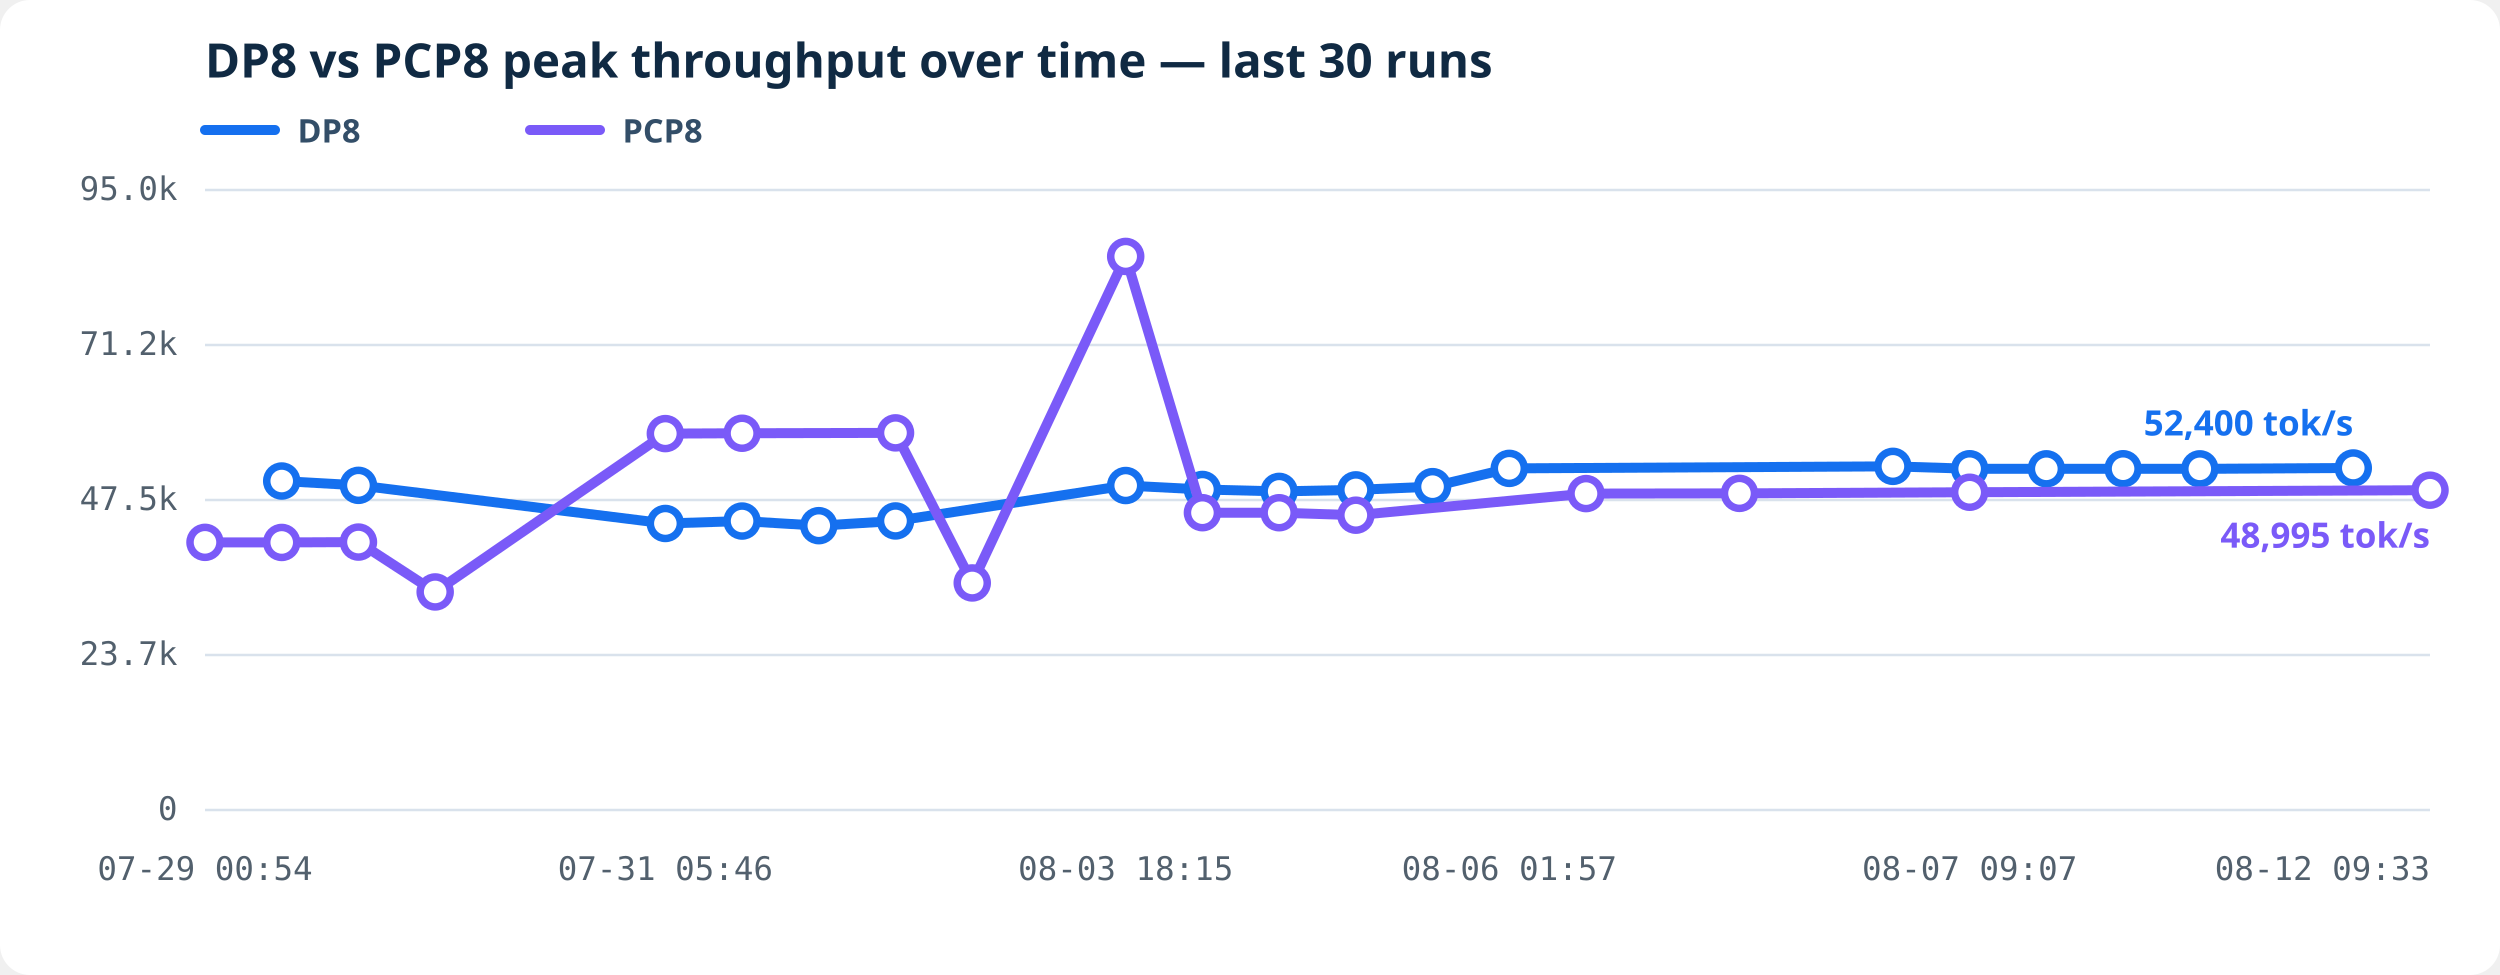
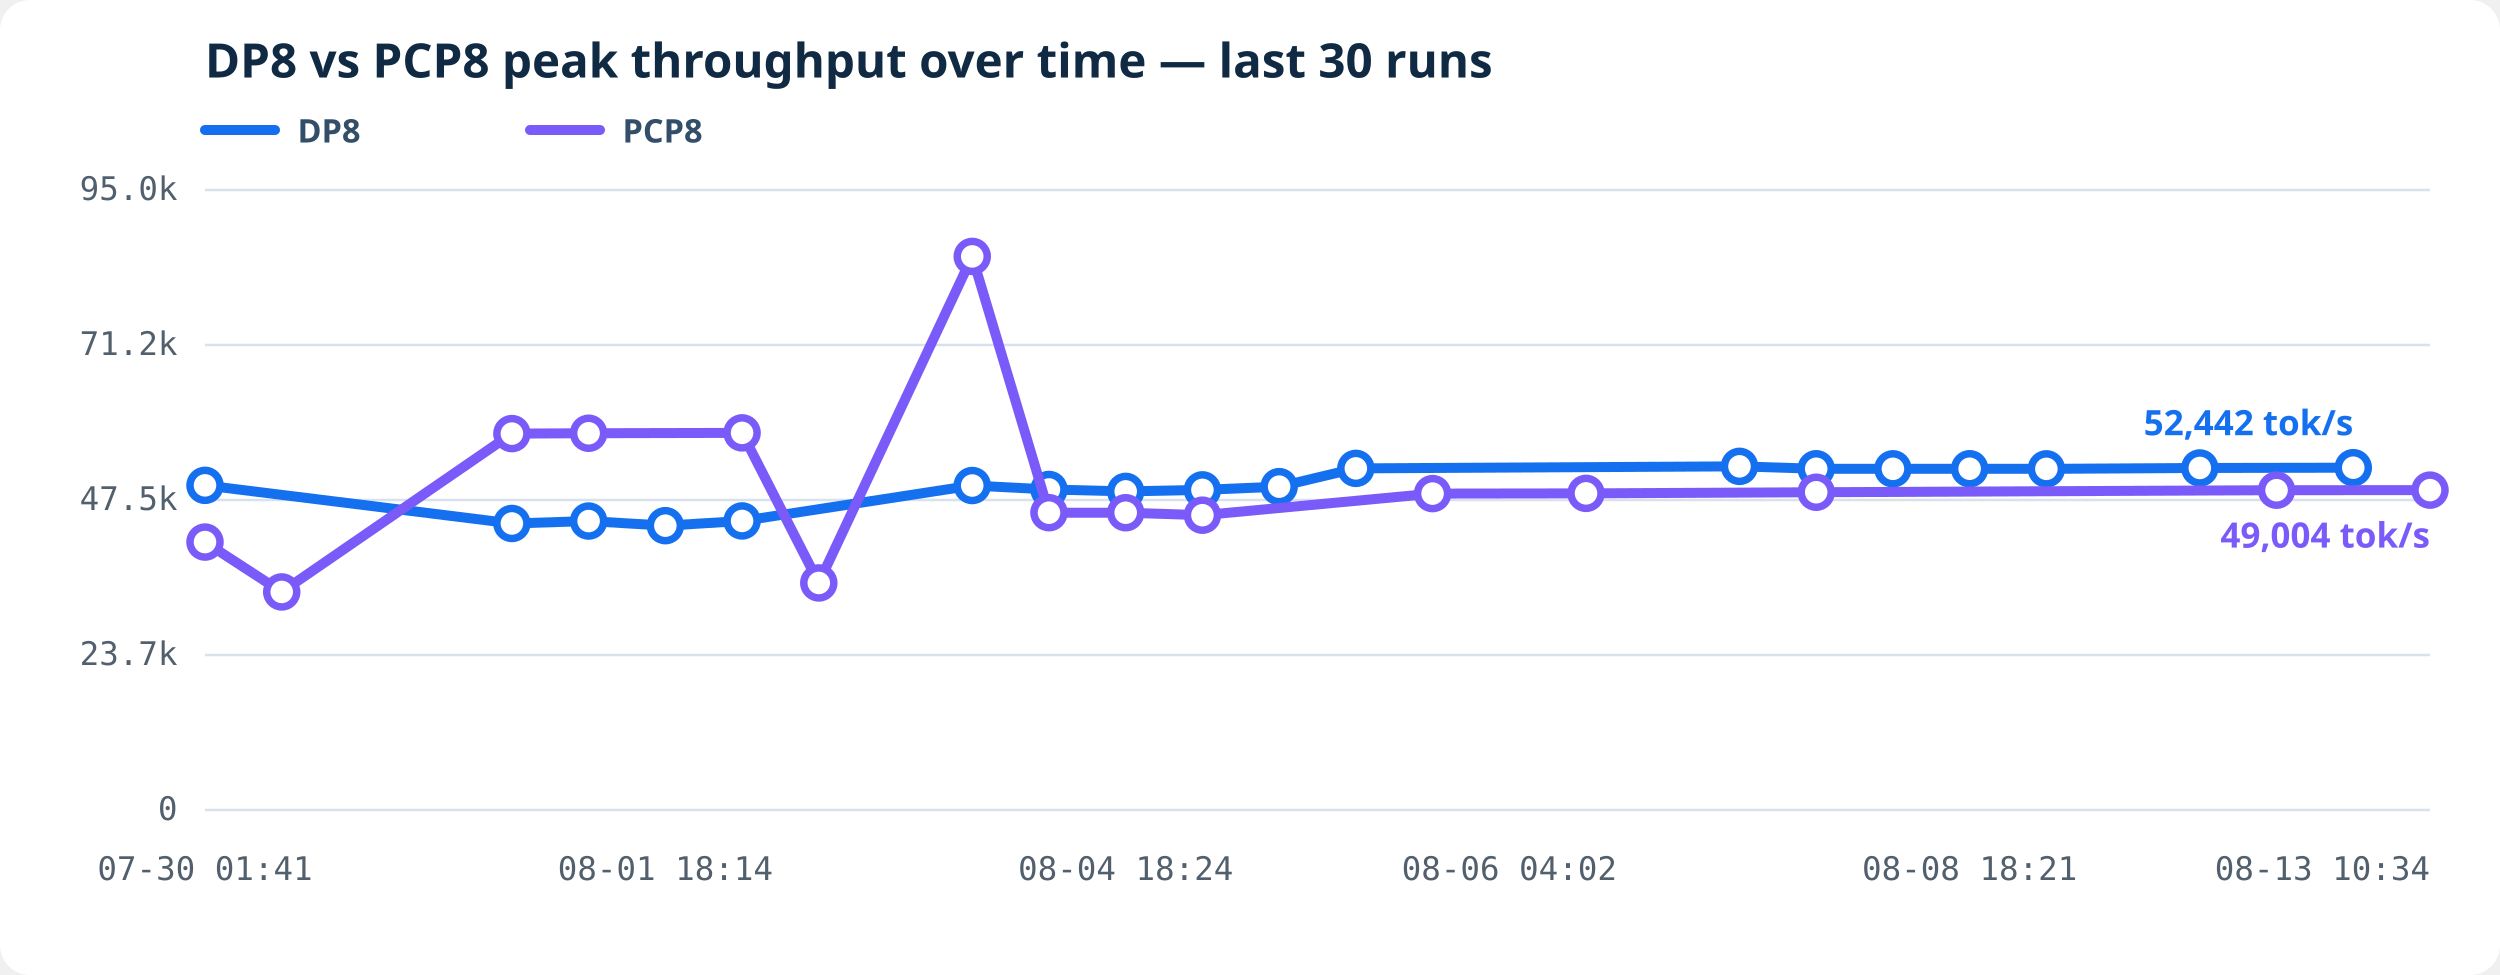
<svg xmlns="http://www.w3.org/2000/svg" viewBox="0 0 1000 390" role="img" aria-labelledby="history-title history-desc">
  <style>.bg{fill:#fff}.grid{stroke:#d9e2ec;stroke-width:1}.axis{fill:#52606d;font:13px ui-monospace,SFMono-Regular,Consolas,monospace}.heading{fill:#102a43;font:600 19px system-ui,sans-serif}.line{fill:none;stroke-width:4;stroke-linejoin:round;stroke-linecap:round}.dot{fill:#fff;stroke-width:3}.latest{stroke-width:3}.legend{fill:#334e68;font:600 13px system-ui,sans-serif}.value{font:600 14px system-ui,sans-serif}</style>
  <rect class="bg" width="1000" height="390" rx="12" />
  <text class="heading" x="82" y="31">DP8 vs PCP8 peak throughput over time — last 30 runs</text>
  <line x1="82" y1="52" x2="110" y2="52" stroke="#1570ef" stroke-width="4" stroke-linecap="round" />
  <text class="legend" x="119" y="57">DP8</text>
  <line x1="212" y1="52" x2="240" y2="52" stroke="#7a5af8" stroke-width="4" stroke-linecap="round" />
  <text class="legend" x="249" y="57">PCP8</text>
  <line class="grid" x1="82" y1="324.00" x2="972" y2="324.00" />
  <text class="axis" text-anchor="end" x="71" y="328.00">0</text>
  <line class="grid" x1="82" y1="262.00" x2="972" y2="262.00" />
  <text class="axis" text-anchor="end" x="71" y="266.00">23.7k</text>
  <line class="grid" x1="82" y1="200.00" x2="972" y2="200.00" />
  <text class="axis" text-anchor="end" x="71" y="204.00">47.5k</text>
  <line class="grid" x1="82" y1="138.00" x2="972" y2="138.00" />
  <text class="axis" text-anchor="end" x="71" y="142.00">71.2k</text>
  <line class="grid" x1="82" y1="76.00" x2="972" y2="76.00" />
  <text class="axis" text-anchor="end" x="71" y="80.00">95.0k</text>
-   <text class="axis" text-anchor="middle" x="82.00" y="352">07-29 00:54</text>
-   <text class="axis" text-anchor="middle" x="266.14" y="352">07-31 05:46</text>
-   <text class="axis" text-anchor="middle" x="450.28" y="352">08-03 18:15</text>
-   <text class="axis" text-anchor="middle" x="603.72" y="352">08-06 01:57</text>
-   <text class="axis" text-anchor="middle" x="787.86" y="352">08-07 09:07</text>
-   <text class="axis" text-anchor="end" x="972.00" y="352">08-12 09:33</text>
-   <polyline class="line" stroke="#1570ef" points="112.69,192.41 143.38,194.14 266.14,209.39 296.83,208.42 327.52,210.27 358.21,208.38 450.28,194.21 480.97,195.79 511.66,196.56 542.34,195.95 573.03,194.66 603.72,187.35 757.17,186.54 787.86,187.50 818.55,187.53 849.24,187.50 879.93,187.54 941.31,187.19" />
-   <circle class="dot" fill="#fff" stroke="#1570ef" cx="112.69" cy="192.41" r="6" />
-   <circle class="dot" fill="#fff" stroke="#1570ef" cx="143.38" cy="194.14" r="6" />
-   <circle class="dot" fill="#fff" stroke="#1570ef" cx="266.14" cy="209.39" r="6" />
-   <circle class="dot" fill="#fff" stroke="#1570ef" cx="296.83" cy="208.42" r="6" />
-   <circle class="dot" fill="#fff" stroke="#1570ef" cx="327.52" cy="210.27" r="6" />
-   <circle class="dot" fill="#fff" stroke="#1570ef" cx="358.21" cy="208.38" r="6" />
-   <circle class="dot" fill="#fff" stroke="#1570ef" cx="450.28" cy="194.21" r="6" />
-   <circle class="dot" fill="#fff" stroke="#1570ef" cx="480.97" cy="195.79" r="6" />
-   <circle class="dot" fill="#fff" stroke="#1570ef" cx="511.66" cy="196.56" r="6" />
-   <circle class="dot" fill="#fff" stroke="#1570ef" cx="542.34" cy="195.95" r="6" />
-   <circle class="dot" fill="#fff" stroke="#1570ef" cx="573.03" cy="194.66" r="6" />
-   <circle class="dot" fill="#fff" stroke="#1570ef" cx="603.72" cy="187.35" r="6" />
-   <circle class="dot" fill="#fff" stroke="#1570ef" cx="757.17" cy="186.54" r="6" />
+   <text class="axis" text-anchor="middle" x="82.00" y="352">07-30 01:41</text>
+   <text class="axis" text-anchor="middle" x="266.14" y="352">08-01 18:14</text>
+   <text class="axis" text-anchor="middle" x="450.28" y="352">08-04 18:24</text>
+   <text class="axis" text-anchor="middle" x="603.72" y="352">08-06 04:02</text>
+   <text class="axis" text-anchor="middle" x="787.86" y="352">08-08 18:21</text>
+   <text class="axis" text-anchor="end" x="972.00" y="352">08-13 10:34</text>
+   <polyline class="line" stroke="#1570ef" points="82.00,194.14 204.76,209.39 235.45,208.42 266.14,210.27 296.83,208.38 388.90,194.21 419.59,195.79 450.28,196.56 480.97,195.95 511.66,194.66 542.34,187.35 695.79,186.54 726.48,187.50 757.17,187.53 787.86,187.50 818.55,187.54 879.93,187.19 941.31,187.08" />
+   <circle class="dot" fill="#fff" stroke="#1570ef" cx="82.00" cy="194.14" r="6" />
+   <circle class="dot" fill="#fff" stroke="#1570ef" cx="204.76" cy="209.39" r="6" />
+   <circle class="dot" fill="#fff" stroke="#1570ef" cx="235.45" cy="208.42" r="6" />
+   <circle class="dot" fill="#fff" stroke="#1570ef" cx="266.14" cy="210.27" r="6" />
+   <circle class="dot" fill="#fff" stroke="#1570ef" cx="296.83" cy="208.38" r="6" />
+   <circle class="dot" fill="#fff" stroke="#1570ef" cx="388.90" cy="194.21" r="6" />
+   <circle class="dot" fill="#fff" stroke="#1570ef" cx="419.59" cy="195.79" r="6" />
+   <circle class="dot" fill="#fff" stroke="#1570ef" cx="450.28" cy="196.56" r="6" />
+   <circle class="dot" fill="#fff" stroke="#1570ef" cx="480.97" cy="195.95" r="6" />
+   <circle class="dot" fill="#fff" stroke="#1570ef" cx="511.66" cy="194.66" r="6" />
+   <circle class="dot" fill="#fff" stroke="#1570ef" cx="542.34" cy="187.35" r="6" />
+   <circle class="dot" fill="#fff" stroke="#1570ef" cx="695.79" cy="186.54" r="6" />
+   <circle class="dot" fill="#fff" stroke="#1570ef" cx="726.48" cy="187.50" r="6" />
+   <circle class="dot" fill="#fff" stroke="#1570ef" cx="757.17" cy="187.53" r="6" />
  <circle class="dot" fill="#fff" stroke="#1570ef" cx="787.86" cy="187.50" r="6" />
-   <circle class="dot" fill="#fff" stroke="#1570ef" cx="818.55" cy="187.53" r="6" />
-   <circle class="dot" fill="#fff" stroke="#1570ef" cx="849.24" cy="187.50" r="6" />
-   <circle class="dot" fill="#fff" stroke="#1570ef" cx="879.93" cy="187.54" r="6" />
-   <circle class="dot latest" fill="#1570ef" stroke="#1570ef" cx="941.31" cy="187.19" r="6" />
-   <text class="value" fill="#1570ef" text-anchor="end" x="941.31" y="174.19">52,400 tok/s</text>
-   <polyline class="line" stroke="#7a5af8" points="82.00,216.94 112.69,216.98 143.38,216.83 174.07,236.78 266.14,173.44 296.83,173.30 358.21,173.15 388.90,233.18 450.28,102.57 480.97,205.08 511.66,205.09 542.34,206.08 634.41,197.44 695.79,197.35 787.86,196.90 972.00,196.08" />
-   <circle class="dot" fill="#fff" stroke="#7a5af8" cx="82.00" cy="216.94" r="6" />
-   <circle class="dot" fill="#fff" stroke="#7a5af8" cx="112.69" cy="216.98" r="6" />
-   <circle class="dot" fill="#fff" stroke="#7a5af8" cx="143.38" cy="216.83" r="6" />
-   <circle class="dot" fill="#fff" stroke="#7a5af8" cx="174.07" cy="236.78" r="6" />
-   <circle class="dot" fill="#fff" stroke="#7a5af8" cx="266.14" cy="173.44" r="6" />
-   <circle class="dot" fill="#fff" stroke="#7a5af8" cx="296.83" cy="173.30" r="6" />
-   <circle class="dot" fill="#fff" stroke="#7a5af8" cx="358.21" cy="173.15" r="6" />
-   <circle class="dot" fill="#fff" stroke="#7a5af8" cx="388.90" cy="233.18" r="6" />
-   <circle class="dot" fill="#fff" stroke="#7a5af8" cx="450.28" cy="102.57" r="6" />
-   <circle class="dot" fill="#fff" stroke="#7a5af8" cx="480.97" cy="205.08" r="6" />
-   <circle class="dot" fill="#fff" stroke="#7a5af8" cx="511.66" cy="205.09" r="6" />
-   <circle class="dot" fill="#fff" stroke="#7a5af8" cx="542.34" cy="206.08" r="6" />
-   <circle class="dot" fill="#fff" stroke="#7a5af8" cx="634.41" cy="197.44" r="6" />
-   <circle class="dot" fill="#fff" stroke="#7a5af8" cx="695.79" cy="197.35" r="6" />
-   <circle class="dot" fill="#fff" stroke="#7a5af8" cx="787.86" cy="196.90" r="6" />
-   <circle class="dot latest" fill="#7a5af8" stroke="#7a5af8" cx="972.00" cy="196.08" r="6" />
-   <text class="value" fill="#7a5af8" text-anchor="end" x="972.00" y="219.08">48,995 tok/s</text>
+   <circle class="dot" fill="#fff" stroke="#1570ef" cx="818.55" cy="187.54" r="6" />
+   <circle class="dot" fill="#fff" stroke="#1570ef" cx="879.93" cy="187.19" r="6" />
+   <circle class="dot latest" fill="#1570ef" stroke="#1570ef" cx="941.31" cy="187.08" r="6" />
+   <text class="value" fill="#1570ef" text-anchor="end" x="941.31" y="174.08">52,442 tok/s</text>
+   <polyline class="line" stroke="#7a5af8" points="82.00,216.83 112.69,236.78 204.76,173.44 235.45,173.30 296.83,173.15 327.52,233.18 388.90,102.57 419.59,205.08 450.28,205.09 480.97,206.08 573.03,197.44 634.41,197.35 726.48,196.90 910.62,196.08 972.00,196.05" />
+   <circle class="dot" fill="#fff" stroke="#7a5af8" cx="82.00" cy="216.83" r="6" />
+   <circle class="dot" fill="#fff" stroke="#7a5af8" cx="112.69" cy="236.78" r="6" />
+   <circle class="dot" fill="#fff" stroke="#7a5af8" cx="204.76" cy="173.44" r="6" />
+   <circle class="dot" fill="#fff" stroke="#7a5af8" cx="235.45" cy="173.30" r="6" />
+   <circle class="dot" fill="#fff" stroke="#7a5af8" cx="296.83" cy="173.15" r="6" />
+   <circle class="dot" fill="#fff" stroke="#7a5af8" cx="327.52" cy="233.18" r="6" />
+   <circle class="dot" fill="#fff" stroke="#7a5af8" cx="388.90" cy="102.57" r="6" />
+   <circle class="dot" fill="#fff" stroke="#7a5af8" cx="419.59" cy="205.08" r="6" />
+   <circle class="dot" fill="#fff" stroke="#7a5af8" cx="450.28" cy="205.09" r="6" />
+   <circle class="dot" fill="#fff" stroke="#7a5af8" cx="480.97" cy="206.08" r="6" />
+   <circle class="dot" fill="#fff" stroke="#7a5af8" cx="573.03" cy="197.44" r="6" />
+   <circle class="dot" fill="#fff" stroke="#7a5af8" cx="634.41" cy="197.35" r="6" />
+   <circle class="dot" fill="#fff" stroke="#7a5af8" cx="726.48" cy="196.90" r="6" />
+   <circle class="dot" fill="#fff" stroke="#7a5af8" cx="910.62" cy="196.08" r="6" />
+   <circle class="dot latest" fill="#7a5af8" stroke="#7a5af8" cx="972.00" cy="196.05" r="6" />
+   <text class="value" fill="#7a5af8" text-anchor="end" x="972.00" y="219.05">49,004 tok/s</text>
</svg>
